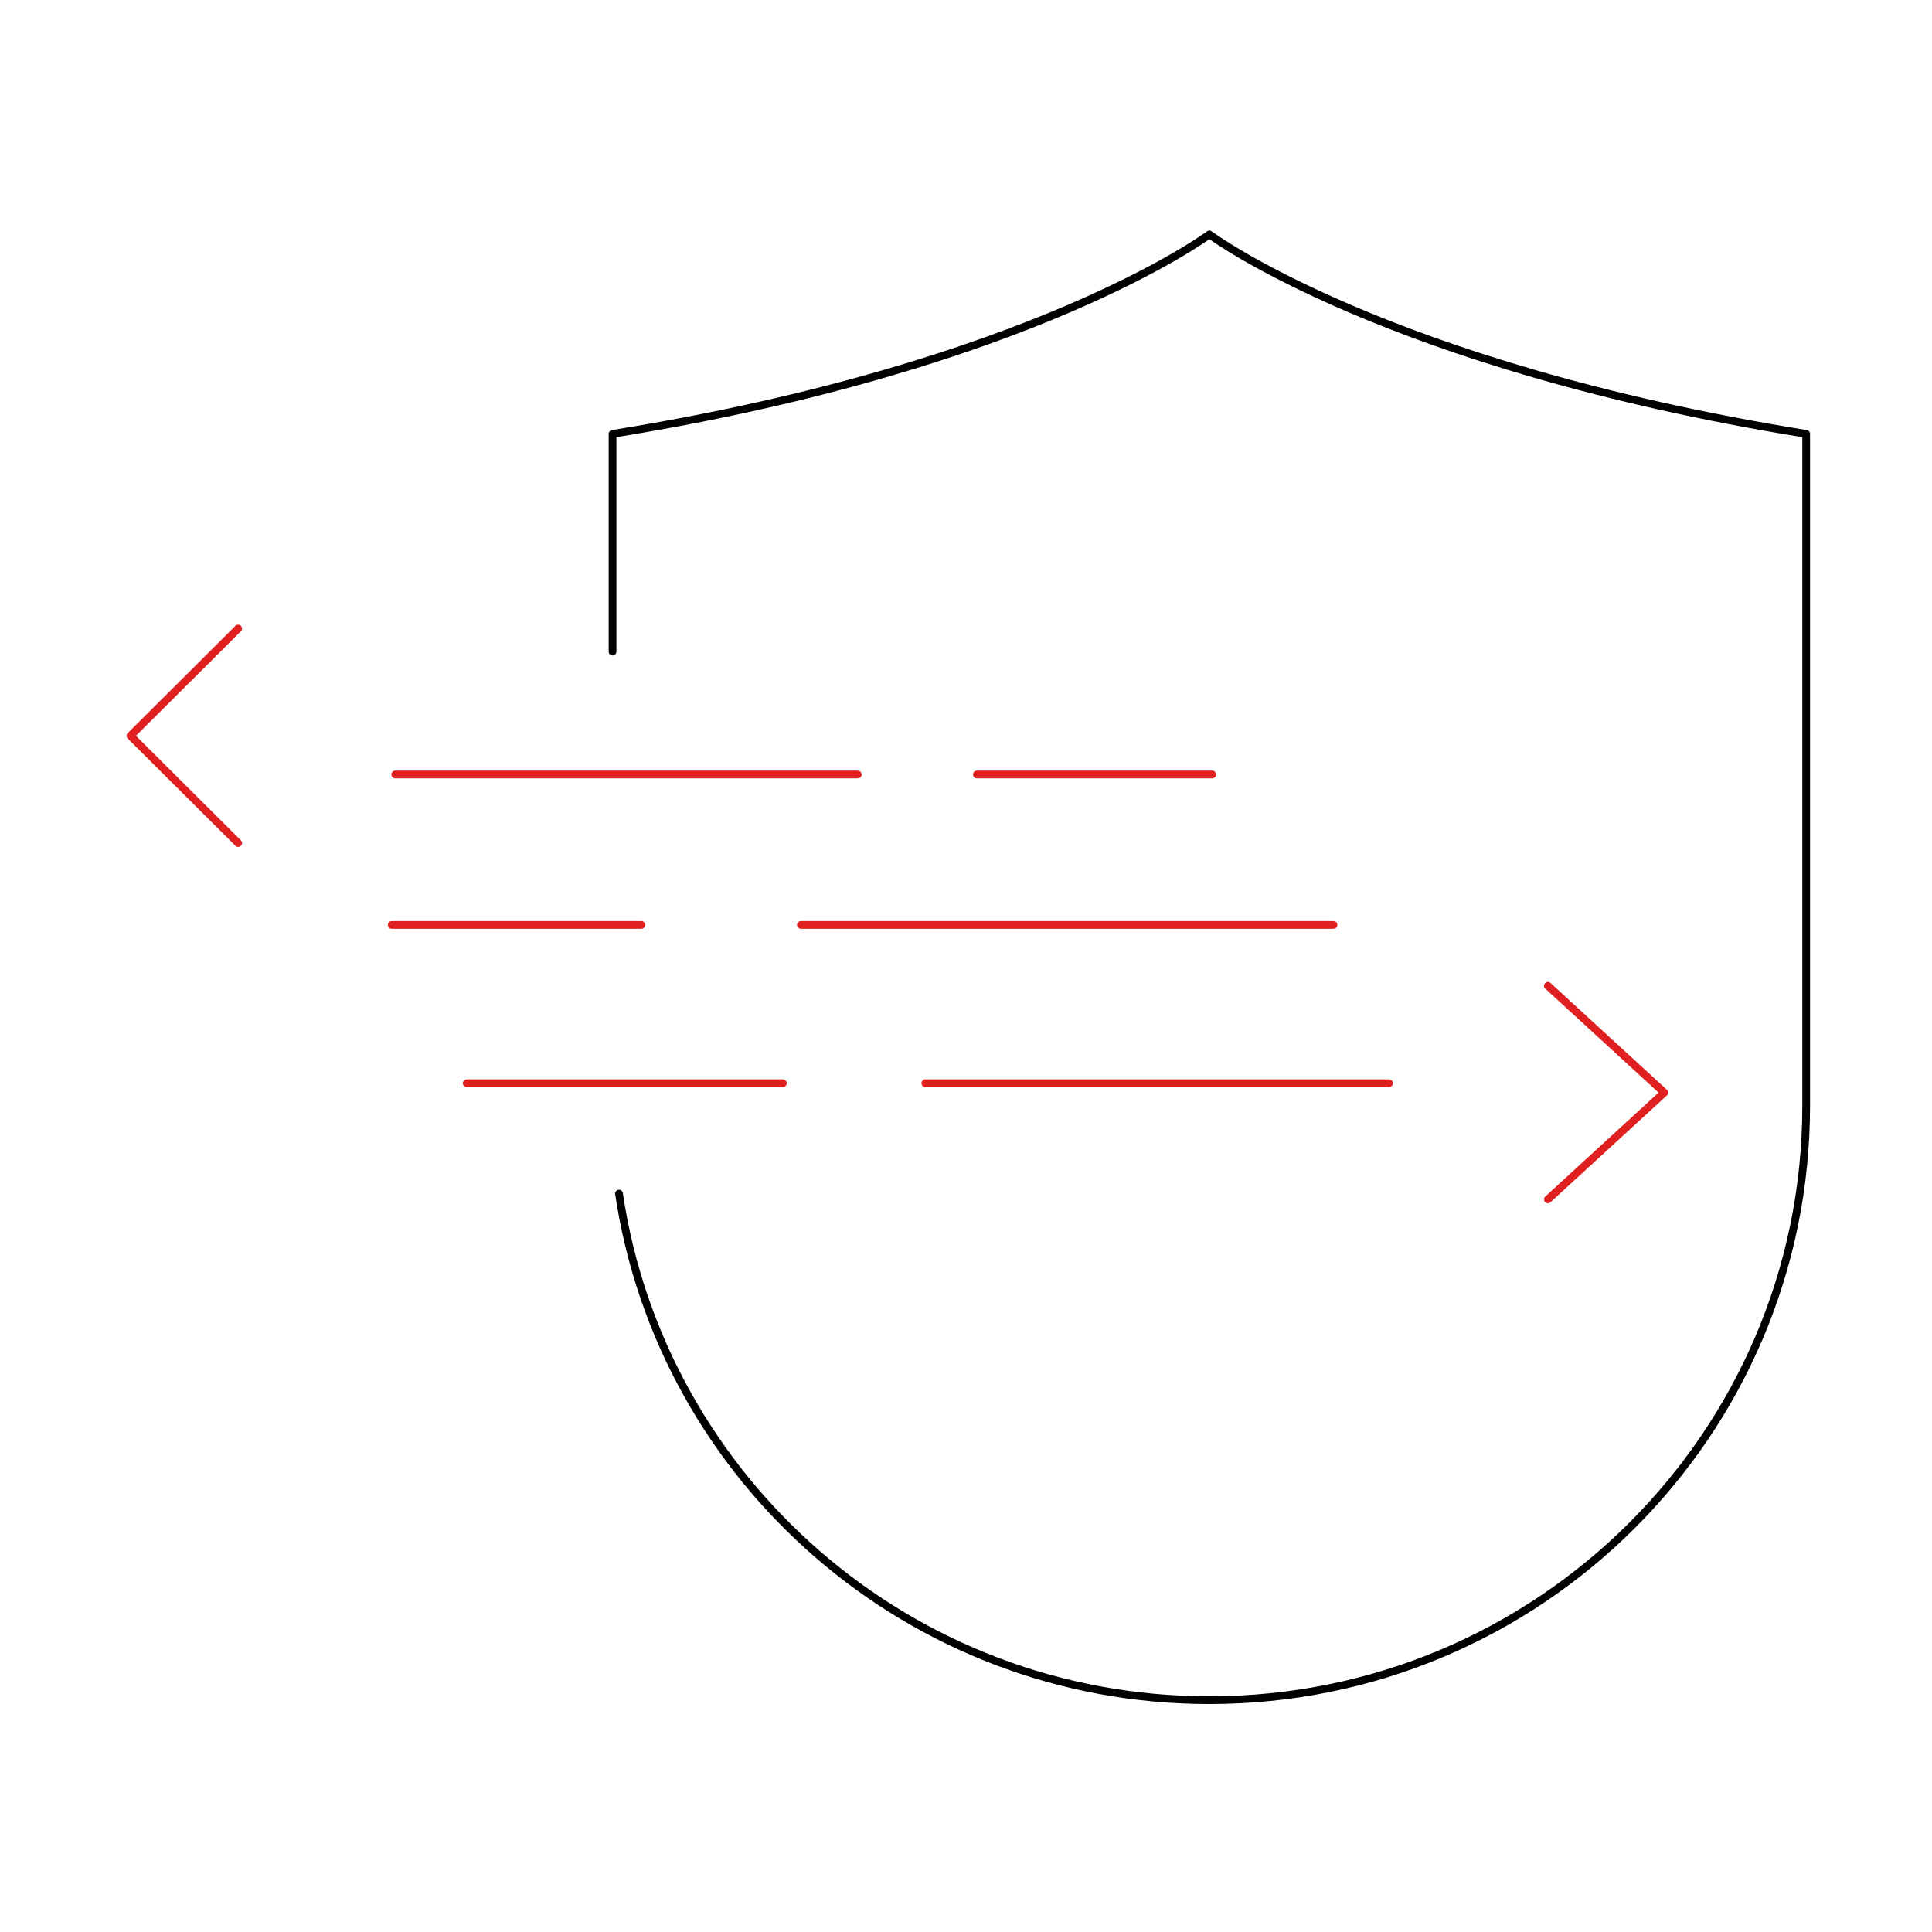
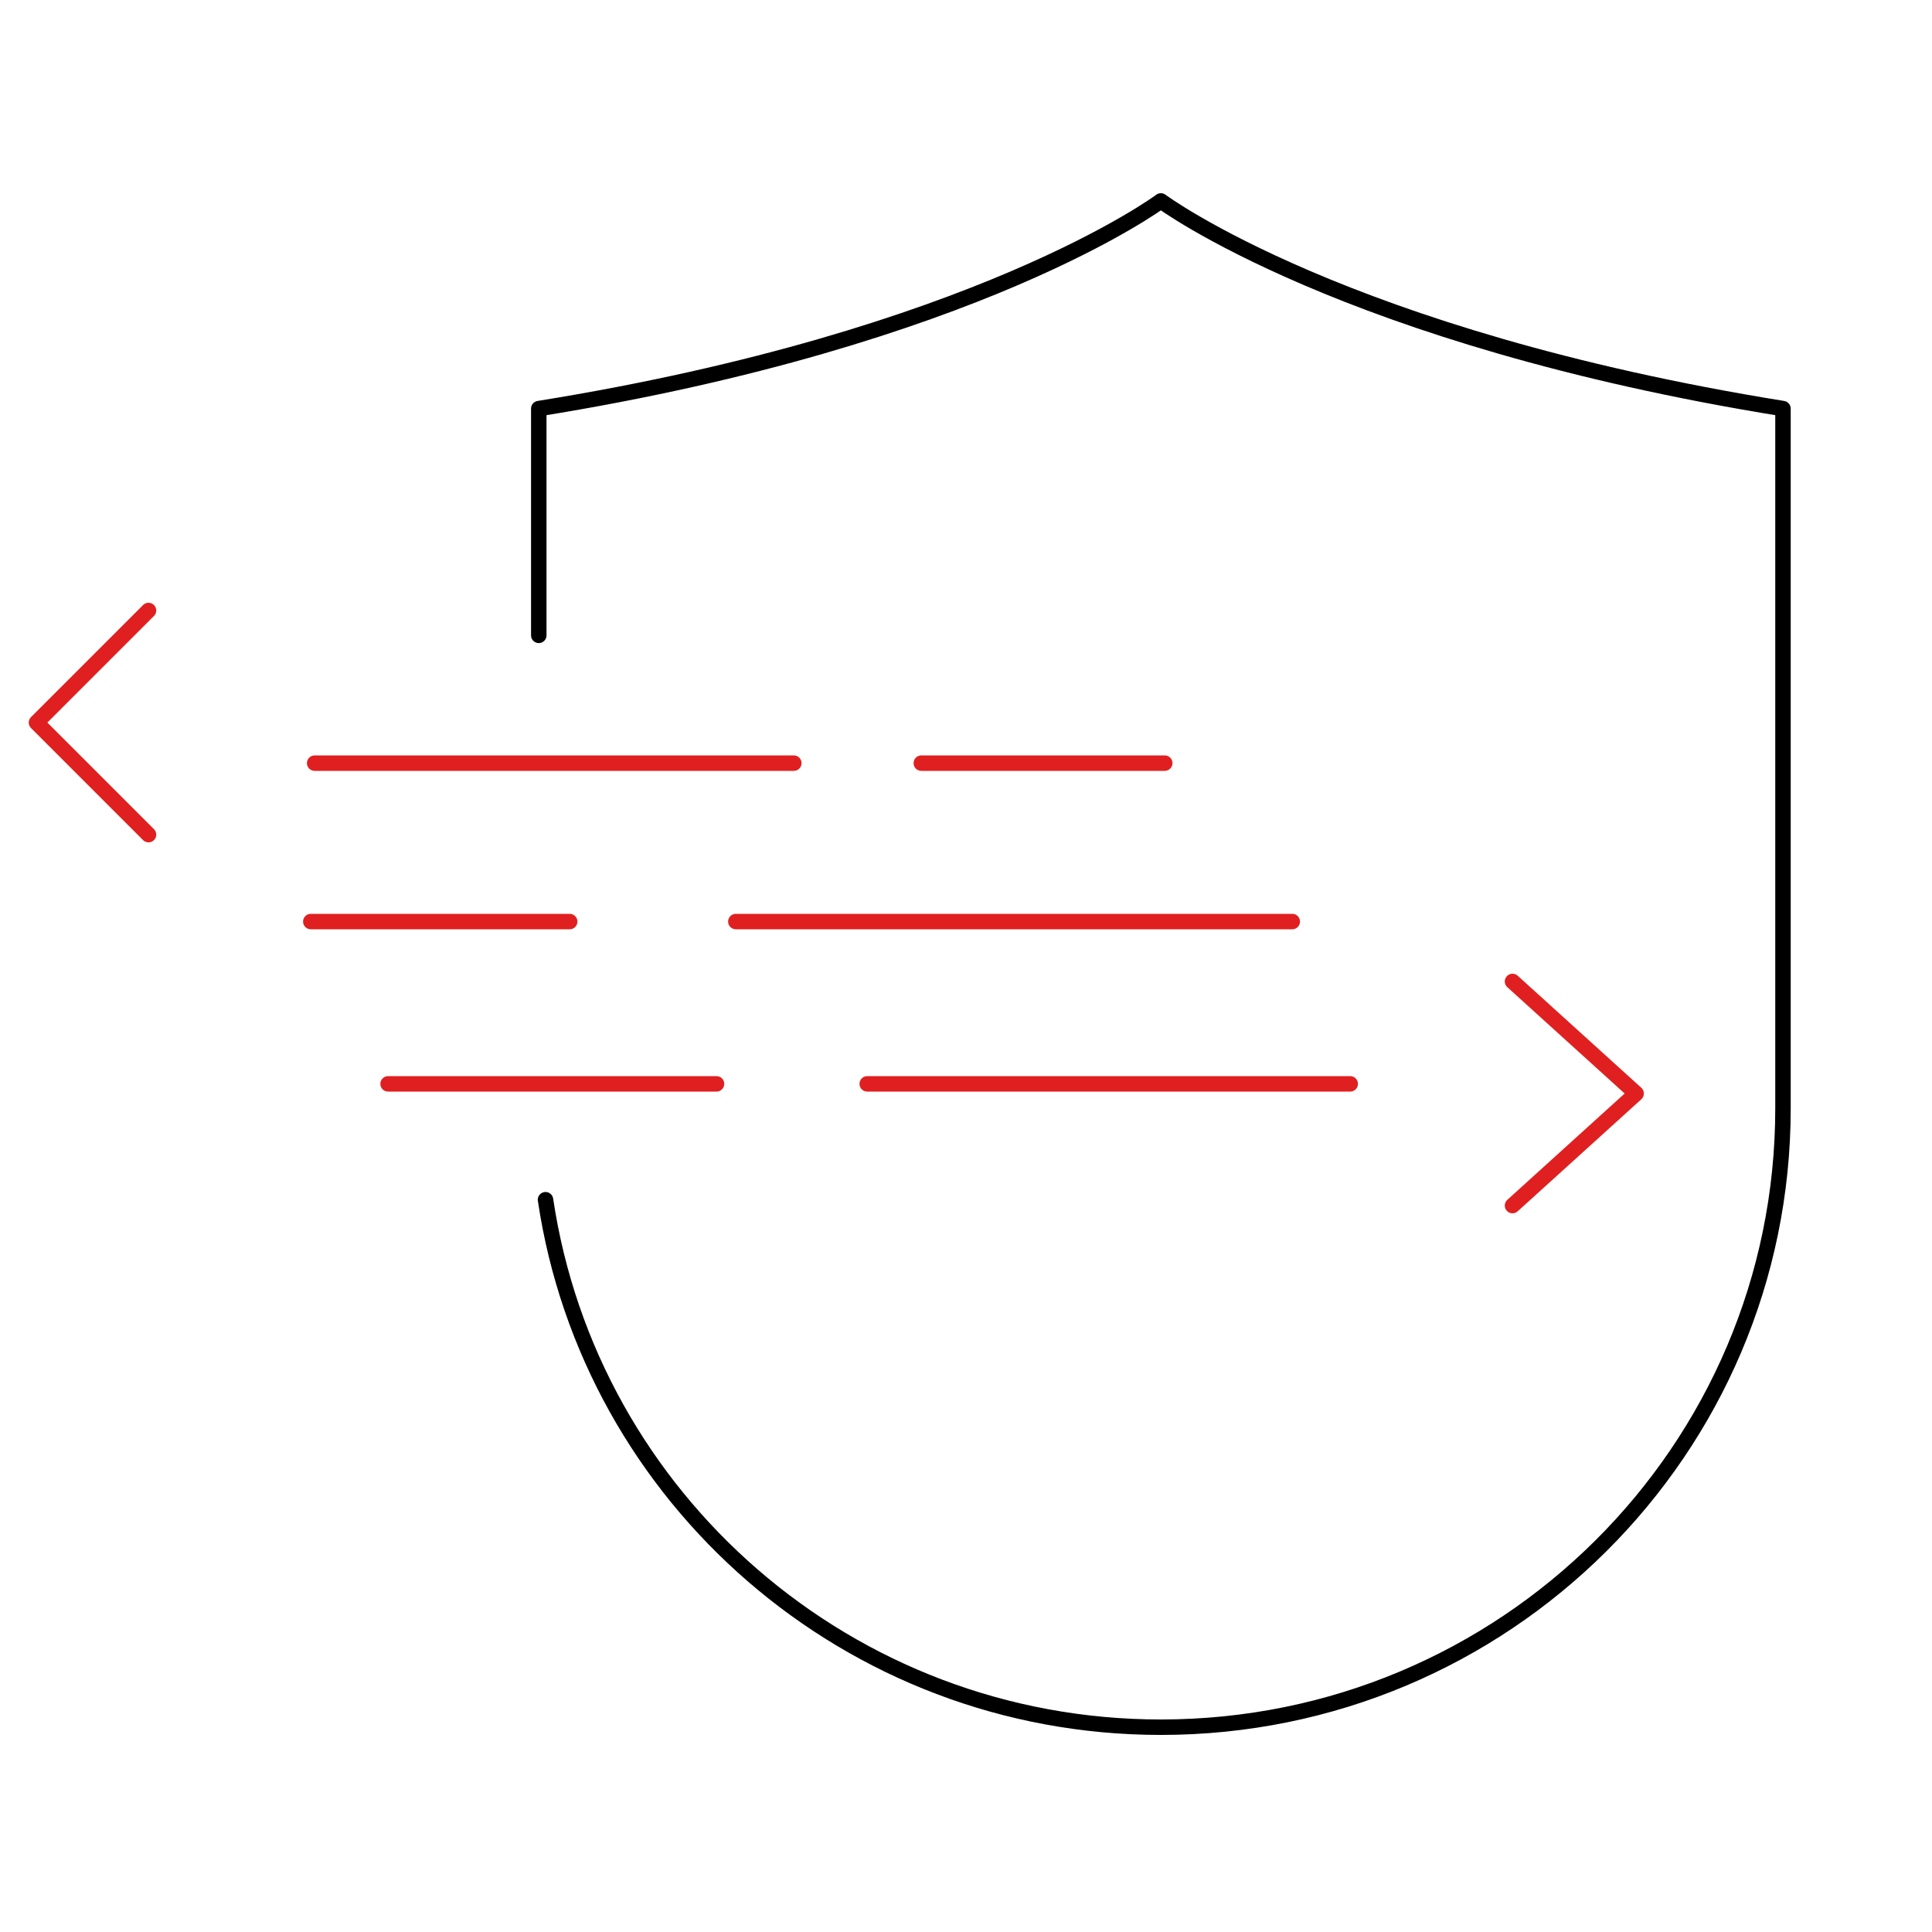
<svg xmlns="http://www.w3.org/2000/svg" width="500px" height="500px" viewBox="0 0 500 500" version="1.1">
  <g id="Code-Defender-Shield" stroke="none" stroke-width="1" fill="none" fill-rule="evenodd">
-     <path d="M160.196,308.905 C171.216,383.082 235.422,440 312.979,440 C398.284,440 467.435,371.141 467.435,286.205 L467.435,112.286 C358.59,94.737 312.979,60.676 312.979,60.676 C312.979,60.676 267.369,94.737 158.524,112.286 L158.524,168.644" id="Stroke-3" stroke="#000000" stroke-width="2" stroke-linecap="round" stroke-linejoin="round" />
-     <path d="M102.295,200.442 L221.986,200.442" id="Fill-5" fill="#FAFAFA" />
-     <path d="M102.295,200.442 L221.986,200.442" id="Stroke-7" stroke="#E02020" stroke-width="2" stroke-linecap="round" stroke-linejoin="round" />
-     <path d="M207.271,239.369 L345.117,239.369" id="Fill-9" fill="#FAFAFA" />
-     <path d="M207.271,239.369 L345.117,239.369" id="Stroke-11" stroke="#E02020" stroke-width="2" stroke-linecap="round" stroke-linejoin="round" />
-     <path d="M101.395,239.369 L165.971,239.369" id="Fill-13" fill="#FAFAFA" />
-     <path d="M101.395,239.369 L165.971,239.369" id="Stroke-15" stroke="#E02020" stroke-width="2" stroke-linecap="round" stroke-linejoin="round" />
-     <path d="M239.472,280.338 L359.477,280.338" id="Fill-17" fill="#FAFAFA" />
-     <path d="M239.472,280.338 L359.477,280.338" id="Stroke-19" stroke="#E02020" stroke-width="2" stroke-linecap="round" stroke-linejoin="round" />
-     <path d="M120.78,280.338 L202.594,280.338" id="Fill-21" fill="#FAFAFA" />
-     <path d="M120.78,280.338 L202.594,280.338" id="Stroke-23" stroke="#E02020" stroke-width="2" stroke-linecap="round" stroke-linejoin="round" />
-     <polyline id="Stroke-27" stroke="#E02020" stroke-width="2" stroke-linecap="round" stroke-linejoin="round" points="61.637 218.188 33.763 190.427 61.637 162.67" />
-     <polyline id="Stroke-31" stroke="#E02020" stroke-width="2" stroke-linecap="round" stroke-linejoin="round" points="400.588 255.119 430.711 282.761 400.588 310.398" />
-     <path d="M252.821,200.442 L313.72,200.442" id="Fill-33" fill="#FAFAFA" />
-     <path d="M252.821,200.442 L313.72,200.442" id="Stroke-35" stroke="#E02020" stroke-width="2" stroke-linecap="round" stroke-linejoin="round" />
+     <path d="M141.178,310.488 C152.665,387.73 219.592,447 300.435,447 C389.354,447 461.435,375.296 461.435,286.85 L461.435,105.743 C347.978,87.469 300.435,52 300.435,52 C300.435,52 252.892,87.469 139.435,105.743 L139.435,164.43" id="Stroke-3" stroke="#000000" stroke-width="4" stroke-linecap="round" stroke-linejoin="round" />
+     <path d="M81.435,197.5 L205.435,197.5" id="Fill-5" fill="#FAFAFA" />
+     <path d="M81.435,197.5 L205.435,197.5" id="Stroke-7" stroke="#E02020" stroke-width="4" stroke-linecap="round" stroke-linejoin="round" />
+     <path d="M190.435,238.5 L334.435,238.5" id="Fill-9" fill="#FAFAFA" />
+     <path d="M190.435,238.5 L334.435,238.5" id="Stroke-11" stroke="#E02020" stroke-width="4" stroke-linecap="round" stroke-linejoin="round" />
+     <path d="M80.435,238.5 L147.435,238.5" id="Fill-13" fill="#FAFAFA" />
+     <path d="M80.435,238.5 L147.435,238.5" id="Stroke-15" stroke="#E02020" stroke-width="4" stroke-linecap="round" stroke-linejoin="round" />
+     <path d="M224.435,280.5 L349.435,280.5" id="Fill-17" fill="#FAFAFA" />
+     <path d="M224.435,280.5 L349.435,280.5" id="Stroke-19" stroke="#E02020" stroke-width="4" stroke-linecap="round" stroke-linejoin="round" />
+     <path d="M100.435,280.5 L185.435,280.5" id="Fill-21" fill="#FAFAFA" />
+     <path d="M100.435,280.5 L185.435,280.5" id="Stroke-23" stroke="#E02020" stroke-width="4" stroke-linecap="round" stroke-linejoin="round" />
+     <polyline id="Stroke-27" stroke="#E02020" stroke-width="4" stroke-linecap="round" stroke-linejoin="round" points="38.435 216 9.435 186.998 38.435 158" />
+     <polyline id="Stroke-31" stroke="#E02020" stroke-width="4" stroke-linecap="round" stroke-linejoin="round" points="391.435 254 423.435 283.002 391.435 312" />
+     <path d="M238.435,197.5 L301.435,197.5" id="Fill-33" fill="#FAFAFA" />
+     <path d="M238.435,197.5 L301.435,197.5" id="Stroke-35" stroke="#E02020" stroke-width="4" stroke-linecap="round" stroke-linejoin="round" />
  </g>
</svg>
